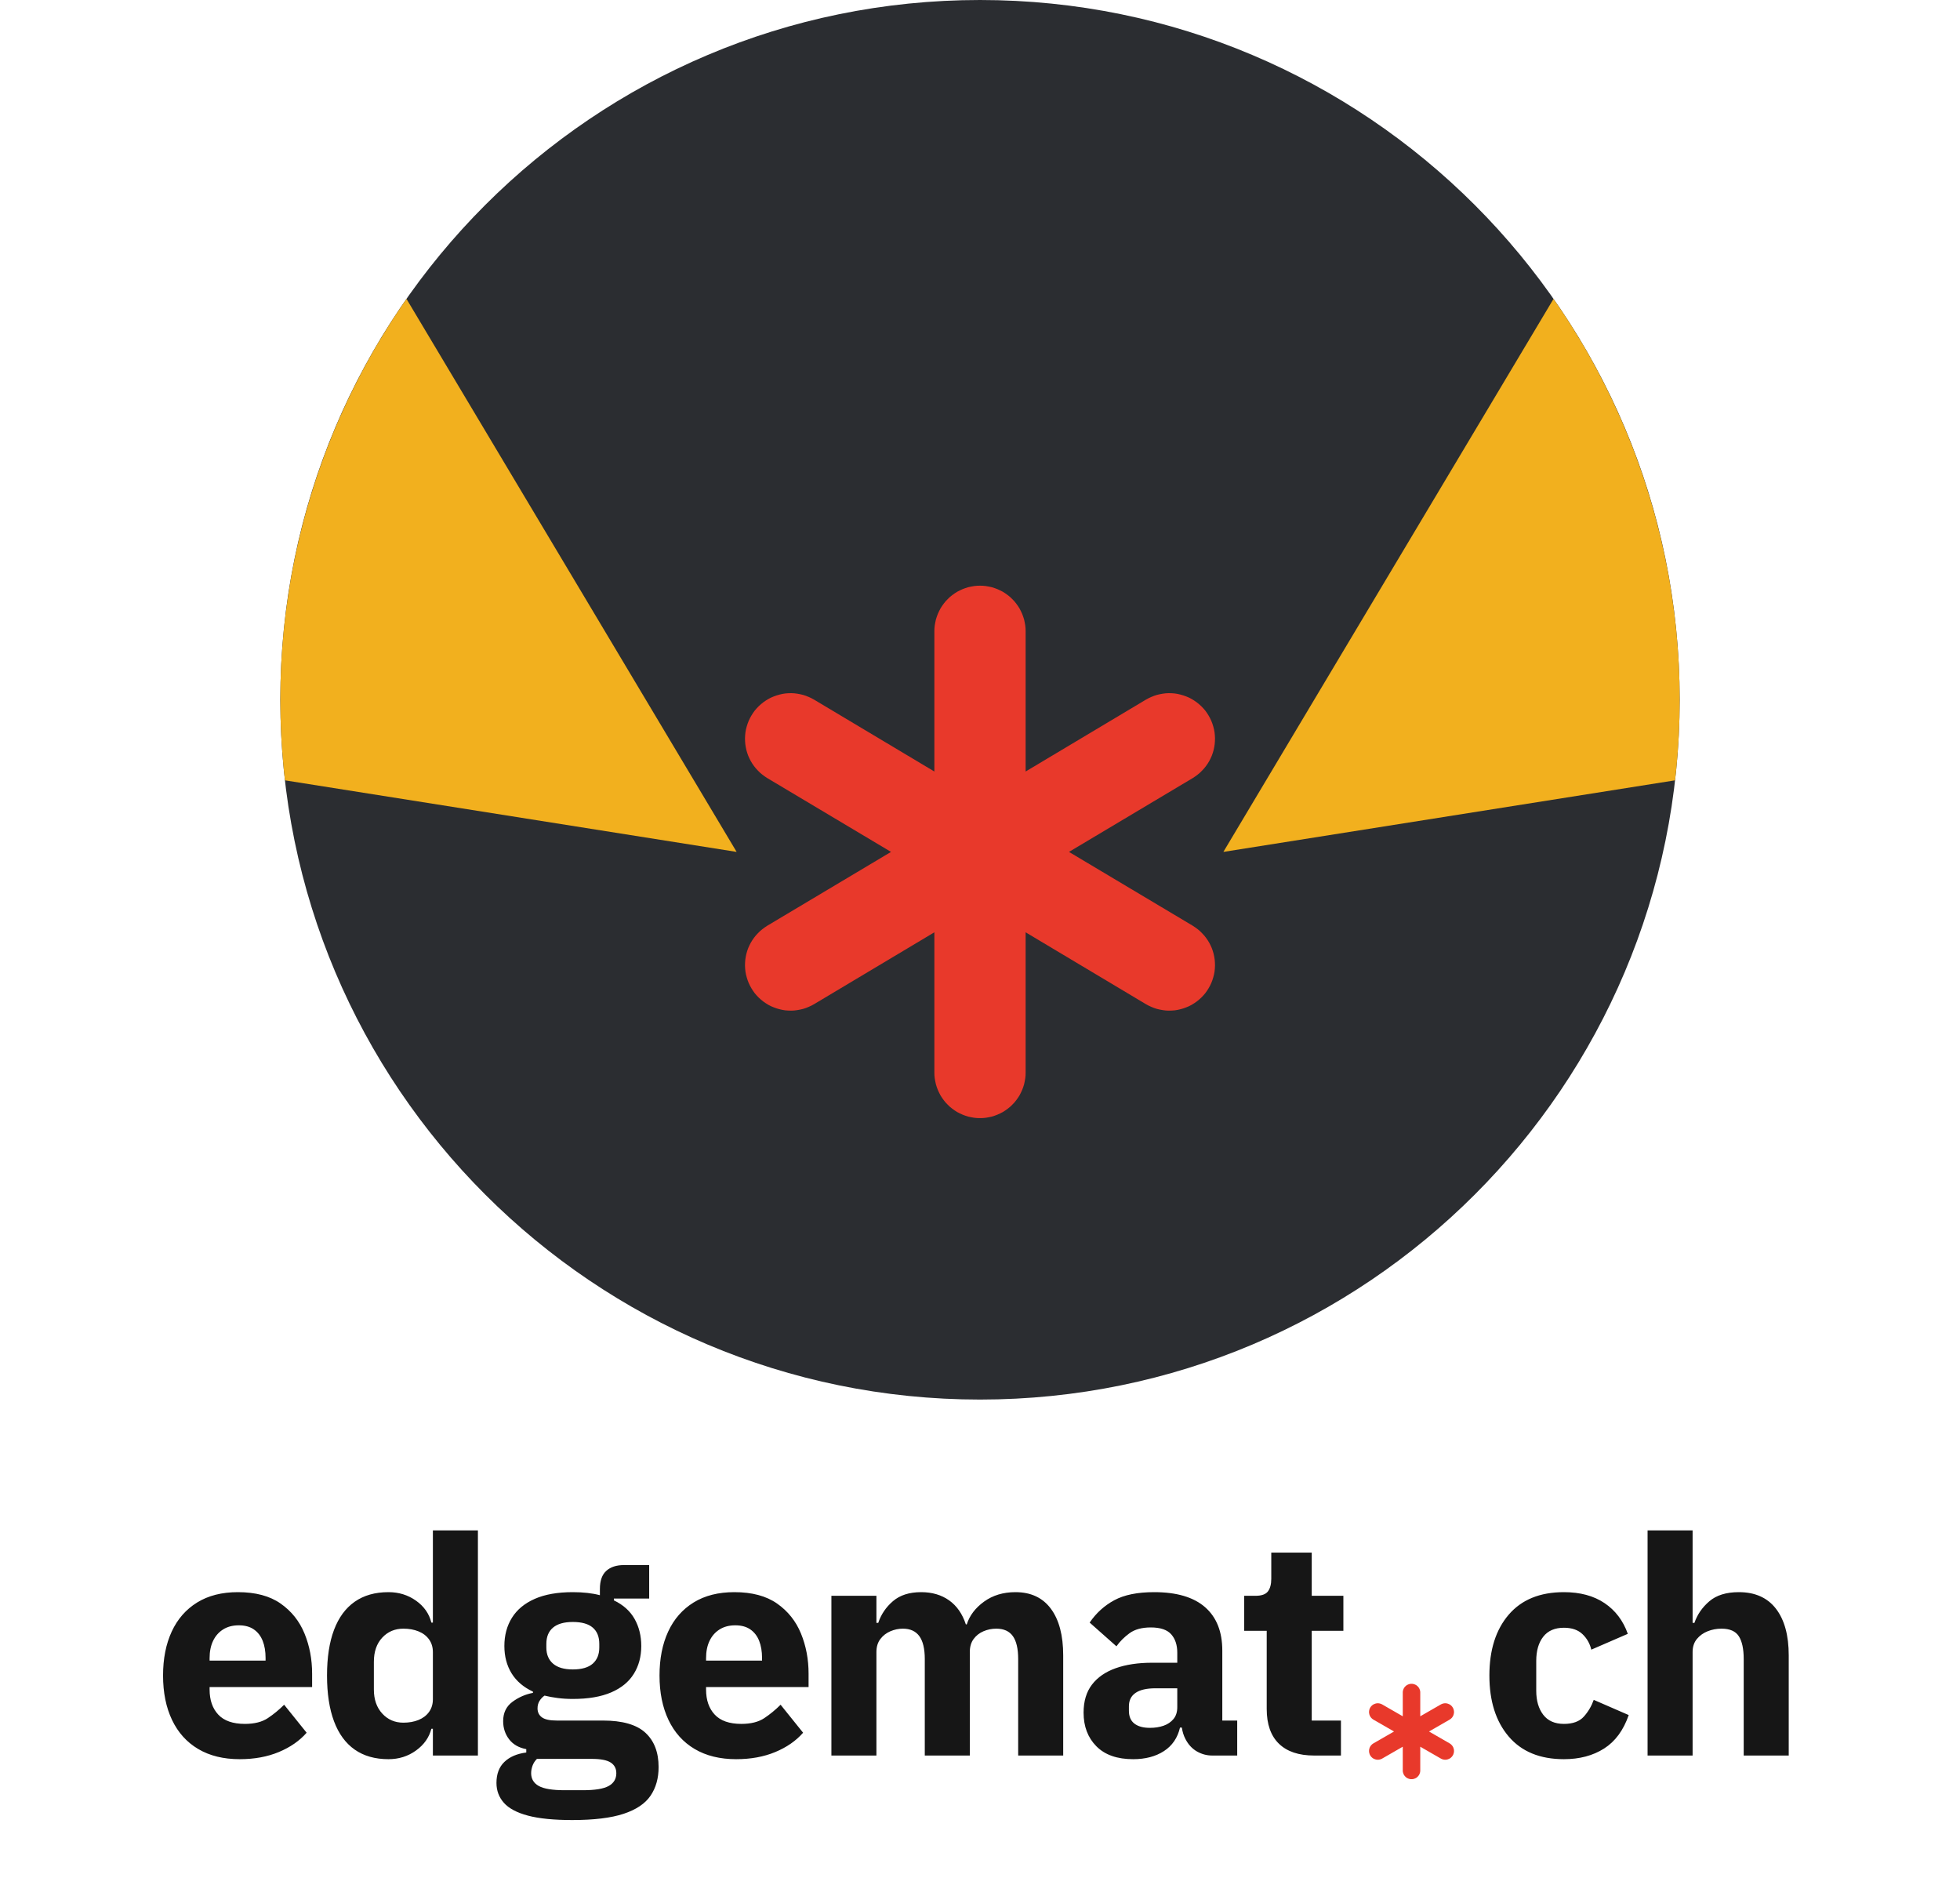
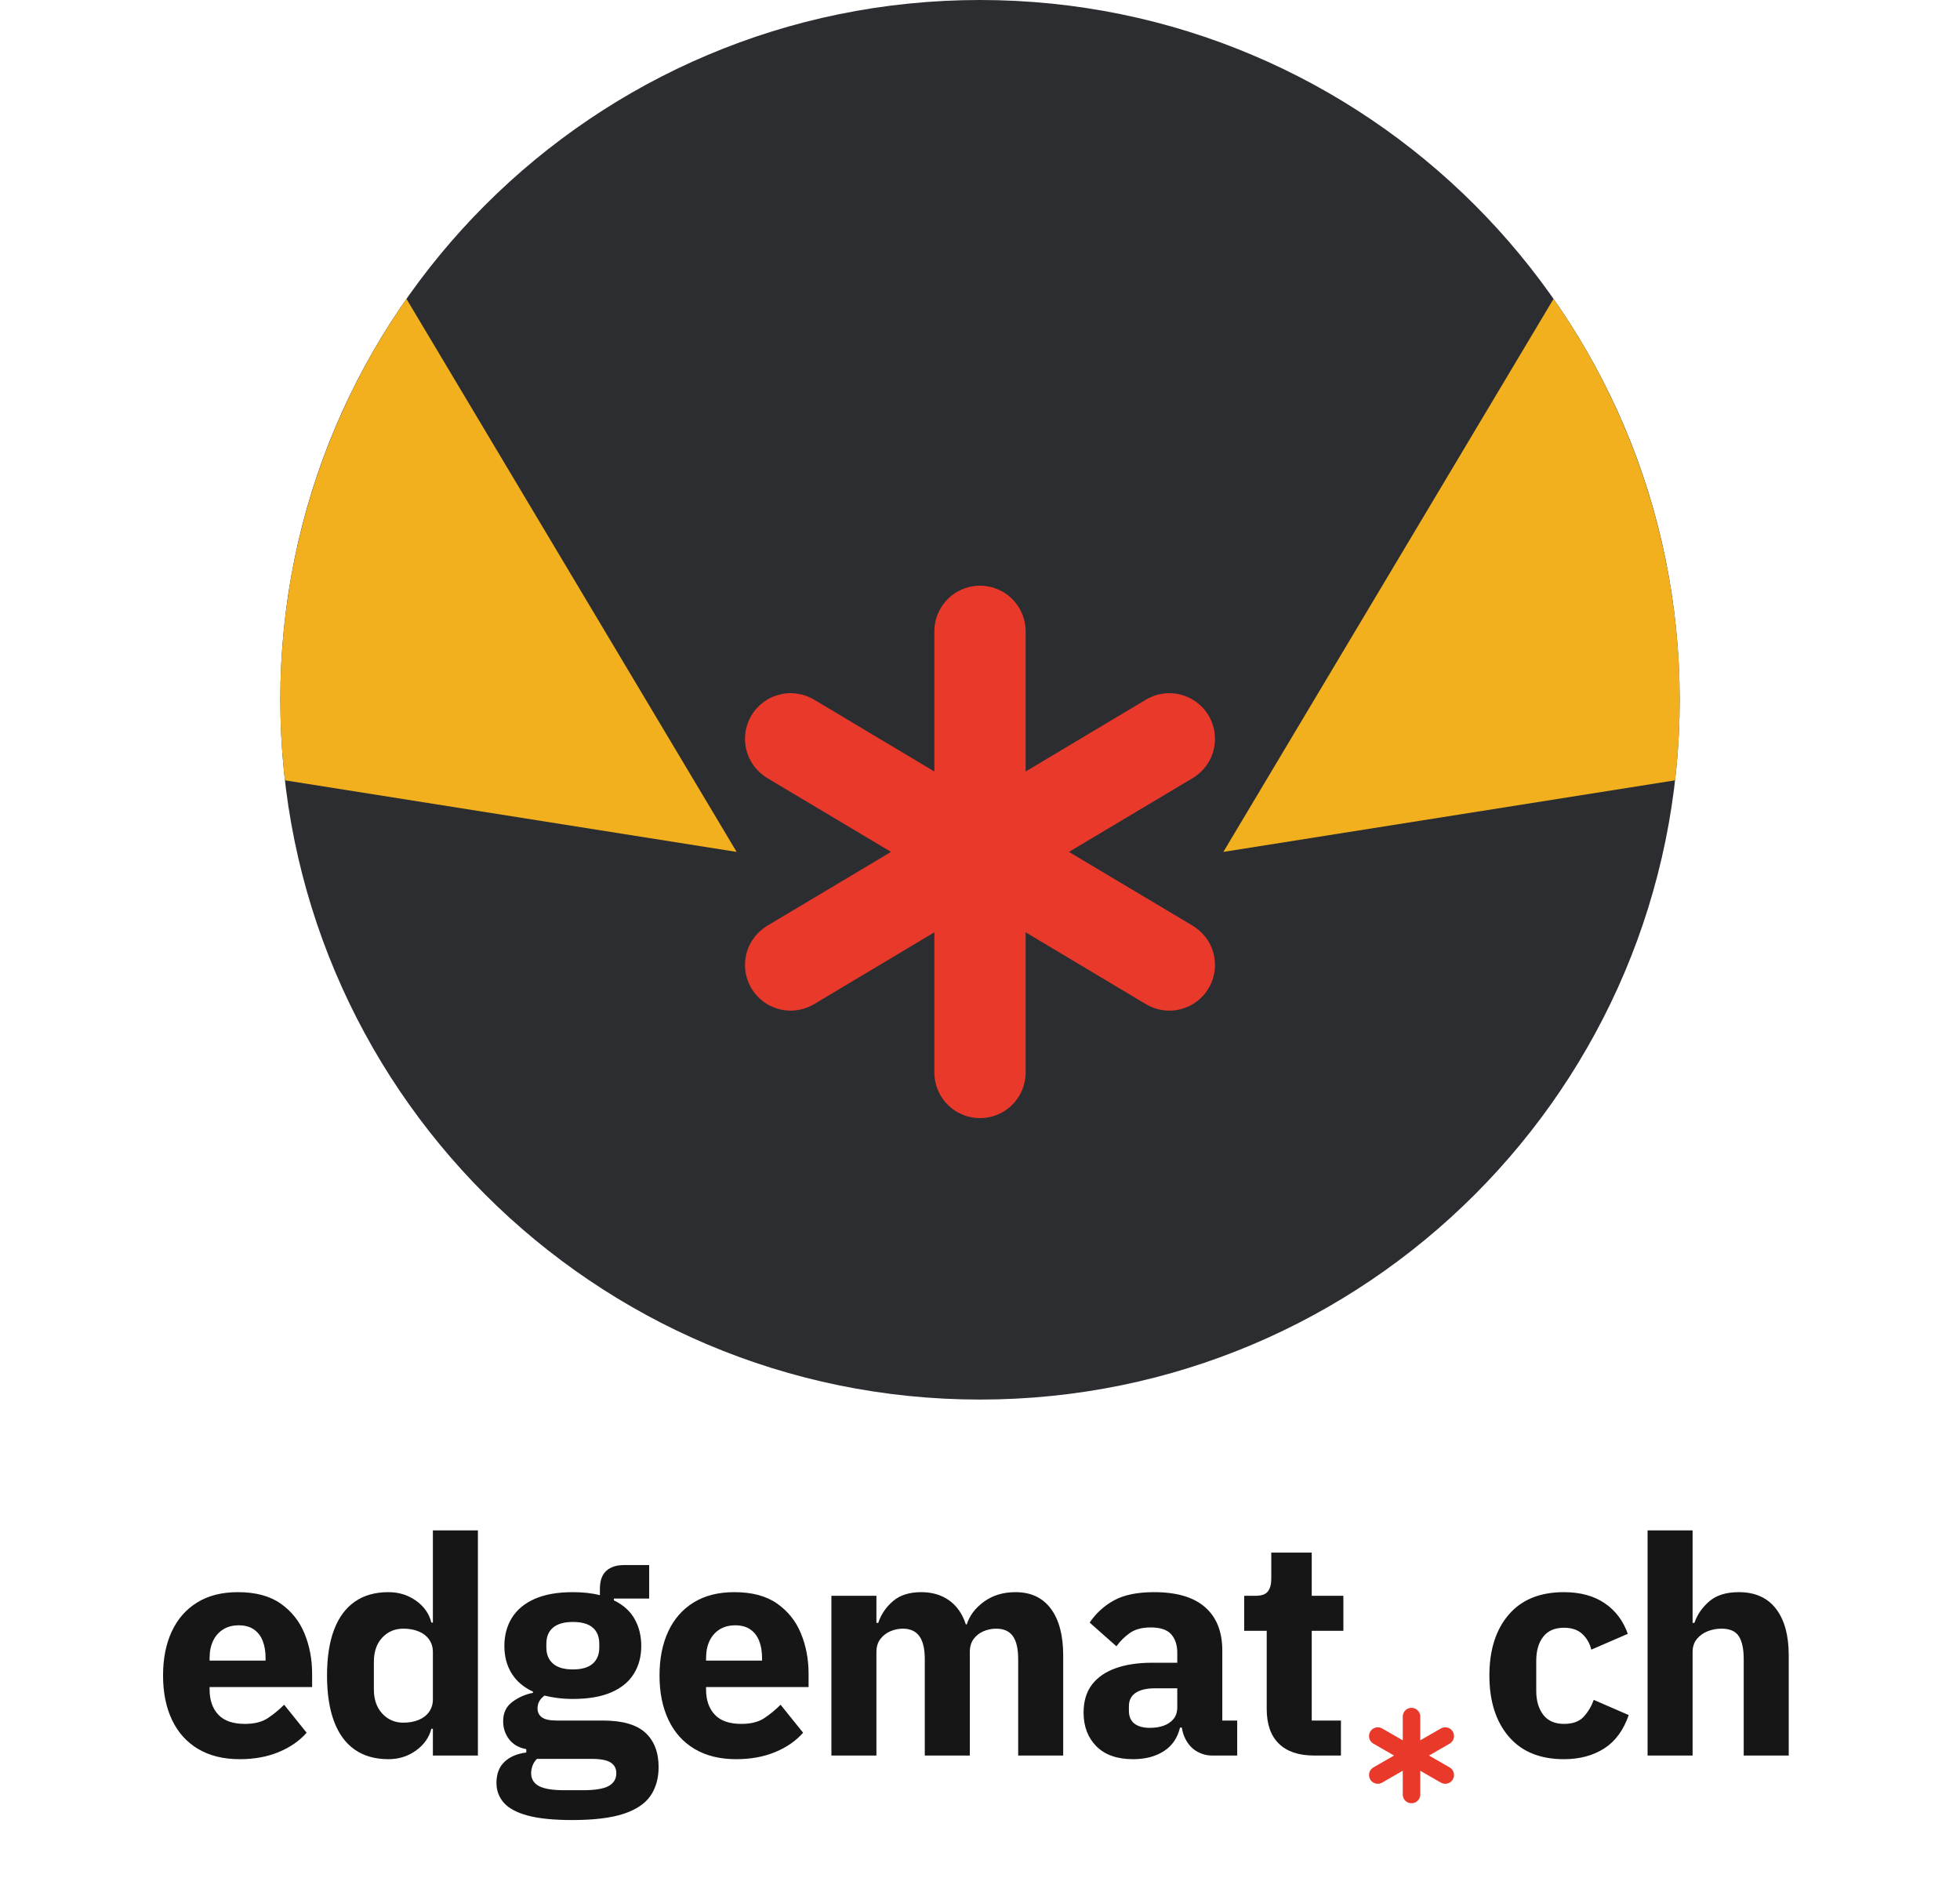
<svg xmlns="http://www.w3.org/2000/svg" width="257.72" height="249.2" viewBox="0 0 257.72 249.2">
  <g id="mark" transform="translate(28.86 -8) scale(1)">
    <circle id="ring" cx="100" cy="100" r="92" fill="#2B2D31" />
    <path id="edge-left" fill="#F2B01E" d="M68 120 L24.59 47.3 L24.14 47.95 L23.5 48.89 L22.88 49.83 L22.27 50.78 L21.68 51.74 L21.09 52.7 L20.51 53.67 L19.95 54.65 L19.4 55.64 L18.86 56.63 L18.34 57.63 L17.82 58.64 L17.32 59.65 L16.83 60.66 L16.36 61.69 L15.89 62.72 L15.44 63.75 L15 64.79 L14.58 65.84 L14.16 66.89 L13.76 67.95 L13.38 69.01 L13 70.07 L12.64 71.14 L12.3 72.22 L11.96 73.29 L11.64 74.38 L11.33 75.46 L11.04 76.55 L10.76 77.65 L10.49 78.74 L10.24 79.84 L9.99 80.95 L9.77 82.05 L9.55 83.16 L9.35 84.27 L9.17 85.39 L9 86.5 L8.84 87.62 L8.69 88.74 L8.56 89.86 L8.44 90.98 L8.34 92.11 L8.25 93.23 L8.17 94.36 L8.11 95.49 L8.06 96.61 L8.03 97.74 L8.01 98.87 L8 100 L8.01 101.13 L8.03 102.26 L8.06 103.39 L8.11 104.51 L8.17 105.64 L8.25 106.77 L8.34 107.89 L8.44 109.02 L8.56 110.14 L8.61 110.59 Z" />
    <path id="edge-right" fill="#F2B01E" d="M132 120 L191.39 110.59 L191.44 110.14 L191.56 109.02 L191.66 107.89 L191.75 106.77 L191.83 105.64 L191.89 104.51 L191.94 103.39 L191.97 102.26 L191.99 101.13 L192 100 L191.99 98.87 L191.97 97.74 L191.94 96.61 L191.89 95.49 L191.83 94.36 L191.75 93.23 L191.66 92.11 L191.56 90.98 L191.44 89.86 L191.31 88.74 L191.16 87.62 L191 86.5 L190.83 85.39 L190.65 84.27 L190.45 83.16 L190.23 82.05 L190.01 80.95 L189.76 79.84 L189.51 78.74 L189.24 77.65 L188.96 76.55 L188.67 75.46 L188.36 74.38 L188.04 73.29 L187.7 72.22 L187.36 71.14 L187 70.07 L186.62 69.01 L186.24 67.95 L185.84 66.89 L185.42 65.84 L185 64.79 L184.56 63.75 L184.11 62.72 L183.64 61.69 L183.17 60.66 L182.68 59.65 L182.18 58.64 L181.66 57.63 L181.14 56.63 L180.6 55.64 L180.05 54.65 L179.49 53.67 L178.91 52.7 L178.32 51.74 L177.73 50.78 L177.12 49.83 L176.5 48.89 L175.86 47.95 L175.41 47.3 Z" />
    <path id="spark" fill="#E8392B" d="M94.01 149.39 L94.05 149.78 L94.12 150.17 L94.2 150.55 L94.32 150.93 L94.46 151.3 L94.62 151.65 L94.8 152 L95.01 152.33 L95.24 152.65 L95.49 152.96 L95.76 153.24 L96.04 153.51 L96.35 153.76 L96.67 153.99 L97 154.2 L97.35 154.38 L97.7 154.54 L98.07 154.68 L98.45 154.8 L98.83 154.88 L99.22 154.95 L99.61 154.99 L100 155 L100.39 154.99 L100.78 154.95 L101.17 154.88 L101.55 154.8 L101.93 154.68 L102.3 154.54 L102.65 154.38 L103 154.2 L103.33 153.99 L103.65 153.76 L103.96 153.51 L104.24 153.24 L104.51 152.96 L104.76 152.65 L104.99 152.33 L105.2 152 L105.38 151.65 L105.54 151.3 L105.68 150.93 L105.8 150.55 L105.88 150.17 L105.95 149.78 L105.99 149.39 L106 149 L106 130.57 L121.82 140.02 L122.17 140.21 L122.52 140.37 L122.89 140.52 L123.26 140.64 L123.64 140.73 L124.03 140.8 L124.42 140.85 L124.81 140.87 L125.2 140.86 L125.6 140.83 L125.98 140.77 L126.37 140.68 L126.75 140.57 L127.11 140.44 L127.47 140.29 L127.82 140.11 L128.16 139.9 L128.48 139.68 L128.79 139.43 L129.08 139.17 L129.35 138.89 L129.61 138.59 L129.84 138.27 L130.05 137.94 L130.24 137.6 L130.41 137.24 L130.55 136.88 L130.67 136.5 L130.77 136.12 L130.84 135.74 L130.88 135.35 L130.9 134.95 L130.89 134.56 L130.86 134.17 L130.8 133.78 L130.72 133.4 L130.61 133.02 L130.48 132.65 L130.32 132.29 L130.14 131.94 L129.94 131.61 L129.71 131.28 L129.47 130.98 L129.2 130.69 L128.92 130.41 L128.62 130.16 L128.31 129.93 L127.98 129.71 L111.7 120 L127.98 110.29 L128.31 110.07 L128.62 109.84 L128.92 109.59 L129.2 109.31 L129.47 109.02 L129.71 108.72 L129.94 108.39 L130.14 108.06 L130.32 107.71 L130.48 107.35 L130.61 106.98 L130.72 106.6 L130.8 106.22 L130.86 105.83 L130.89 105.44 L130.9 105.05 L130.88 104.65 L130.84 104.26 L130.77 103.88 L130.67 103.5 L130.55 103.12 L130.41 102.76 L130.24 102.4 L130.05 102.06 L129.84 101.73 L129.61 101.41 L129.35 101.11 L129.08 100.83 L128.79 100.57 L128.48 100.32 L128.16 100.1 L127.82 99.89 L127.47 99.71 L127.11 99.56 L126.75 99.43 L126.37 99.32 L125.98 99.23 L125.6 99.17 L125.2 99.14 L124.81 99.13 L124.42 99.15 L124.03 99.2 L123.64 99.27 L123.26 99.36 L122.89 99.48 L122.52 99.63 L122.17 99.79 L121.82 99.98 L106 109.43 L106 91 L105.99 90.61 L105.95 90.22 L105.88 89.83 L105.8 89.45 L105.68 89.07 L105.54 88.7 L105.38 88.35 L105.2 88 L104.99 87.67 L104.76 87.35 L104.51 87.04 L104.24 86.76 L103.96 86.49 L103.65 86.24 L103.33 86.01 L103 85.8 L102.65 85.62 L102.3 85.46 L101.93 85.32 L101.55 85.2 L101.17 85.12 L100.78 85.05 L100.39 85.01 L100 85 L99.61 85.01 L99.22 85.05 L98.83 85.12 L98.45 85.2 L98.07 85.32 L97.7 85.46 L97.35 85.62 L97 85.8 L96.67 86.01 L96.35 86.24 L96.04 86.49 L95.76 86.76 L95.49 87.04 L95.24 87.35 L95.01 87.67 L94.8 88 L94.62 88.35 L94.46 88.7 L94.32 89.07 L94.2 89.45 L94.12 89.83 L94.05 90.22 L94.01 90.61 L94 91 L94 109.43 L78.18 99.98 L77.83 99.79 L77.48 99.63 L77.11 99.48 L76.74 99.36 L76.36 99.27 L75.97 99.2 L75.58 99.15 L75.19 99.13 L74.8 99.14 L74.4 99.17 L74.02 99.23 L73.63 99.32 L73.25 99.43 L72.89 99.56 L72.53 99.71 L72.18 99.89 L71.84 100.1 L71.52 100.32 L71.21 100.57 L70.92 100.83 L70.65 101.11 L70.39 101.41 L70.16 101.73 L69.95 102.06 L69.76 102.4 L69.59 102.76 L69.45 103.12 L69.33 103.5 L69.23 103.88 L69.16 104.26 L69.12 104.65 L69.1 105.05 L69.11 105.44 L69.14 105.83 L69.2 106.22 L69.28 106.6 L69.39 106.98 L69.52 107.35 L69.68 107.71 L69.86 108.06 L70.06 108.39 L70.29 108.72 L70.53 109.02 L70.8 109.31 L71.08 109.59 L71.38 109.84 L71.69 110.07 L72.02 110.29 L88.3 120 L72.02 129.71 L71.69 129.93 L71.38 130.16 L71.08 130.41 L70.8 130.69 L70.53 130.98 L70.29 131.28 L70.06 131.61 L69.86 131.94 L69.68 132.29 L69.52 132.65 L69.39 133.02 L69.28 133.4 L69.2 133.78 L69.14 134.17 L69.11 134.56 L69.1 134.95 L69.12 135.35 L69.16 135.74 L69.23 136.12 L69.33 136.5 L69.45 136.88 L69.59 137.24 L69.76 137.6 L69.95 137.94 L70.16 138.27 L70.39 138.59 L70.65 138.89 L70.92 139.17 L71.21 139.43 L71.52 139.68 L71.84 139.9 L72.18 140.11 L72.53 140.29 L72.89 140.44 L73.25 140.57 L73.63 140.68 L74.02 140.77 L74.4 140.83 L74.8 140.86 L75.19 140.87 L75.58 140.85 L75.97 140.8 L76.36 140.73 L76.74 140.64 L77.11 140.52 L77.48 140.37 L77.83 140.21 L78.18 140.02 L94 130.57 L94 149 Z" />
  </g>
  <path id="wordmark" fill="#161616" d="M31.52 231.28Q28.32 231.28 26.06 229.94Q23.8 228.6 22.62 226.12Q21.44 223.64 21.44 220.28Q21.44 216.96 22.58 214.5Q23.72 212.04 25.92 210.68Q28.12 209.32 31.28 209.32Q34.76 209.32 36.9 210.82Q39.04 212.32 40.04 214.76Q41.04 217.2 41.04 220.04V221.8H27.56V222.12Q27.56 224.2 28.7 225.42Q29.84 226.64 32.2 226.64Q34.08 226.64 35.22 225.88Q36.36 225.12 37.36 224.12L40.32 227.8Q38.92 229.4 36.66 230.34Q34.4 231.28 31.52 231.28ZM31.4 213.68Q30.2 213.68 29.34 214.22Q28.48 214.76 28.02 215.72Q27.56 216.68 27.56 218.0V218.32H34.92V217.96Q34.92 216.68 34.54 215.72Q34.16 214.76 33.38 214.22Q32.6 213.68 31.4 213.68Z M56.92 230.8V227.28H56.72Q56.28 229.0 54.7 230.14Q53.12 231.28 51.08 231.28Q48.44 231.28 46.64 230.02Q44.84 228.76 43.92 226.3Q43.0 223.84 43.0 220.28Q43.0 216.72 43.92 214.28Q44.84 211.84 46.64 210.58Q48.44 209.32 51.08 209.32Q53.12 209.32 54.7 210.44Q56.28 211.56 56.72 213.32H56.92V201.2H62.84V230.8ZM53.04 226.48Q54.16 226.48 55.04 226.12Q55.92 225.76 56.42 225.06Q56.92 224.36 56.92 223.4V217.2Q56.92 216.24 56.42 215.54Q55.92 214.84 55.04 214.48Q54.16 214.12 53.04 214.12Q51.36 214.12 50.26 215.3Q49.16 216.48 49.16 218.48V222.12Q49.16 224.08 50.26 225.28Q51.36 226.48 53.04 226.48Z M86.6 232.32Q86.6 234.52 85.54 236.08Q84.48 237.64 82.0 238.46Q79.52 239.28 75.24 239.28Q71.6 239.28 69.42 238.7Q67.24 238.12 66.26 237.02Q65.28 235.92 65.28 234.4Q65.28 232.64 66.32 231.64Q67.36 230.64 69.2 230.4V229.96Q67.72 229.68 66.94 228.66Q66.16 227.64 66.16 226.28Q66.16 224.64 67.38 223.74Q68.6 222.84 70.08 222.56V222.4Q68.2 221.52 67.26 219.98Q66.32 218.44 66.32 216.4Q66.32 214.28 67.32 212.68Q68.32 211.08 70.32 210.2Q72.32 209.32 75.32 209.32Q76.32 209.32 77.22 209.42Q78.12 209.52 78.88 209.72V208.92Q78.88 207.28 79.72 206.52Q80.56 205.76 82.04 205.76H85.36V210.16H80.72V210.4Q82.56 211.28 83.44 212.84Q84.32 214.4 84.32 216.4Q84.32 218.48 83.34 220.06Q82.36 221.64 80.36 222.5Q78.36 223.36 75.32 223.36Q74.28 223.36 73.34 223.24Q72.4 223.12 71.6 222.92Q71.2 223.2 70.94 223.62Q70.68 224.04 70.68 224.6Q70.68 225.36 71.26 225.78Q71.84 226.2 73.2 226.2H79.28Q83.12 226.2 84.86 227.8Q86.6 229.4 86.6 232.32ZM81.04 233.12Q81.04 232.2 80.3 231.72Q79.56 231.24 77.8 231.24H70.6Q70.2 231.64 70.02 232.14Q69.84 232.64 69.84 233.12Q69.84 234.24 70.84 234.8Q71.84 235.36 74.24 235.36H76.64Q79.04 235.36 80.04 234.8Q81.04 234.24 81.04 233.12ZM75.32 219.48Q77.08 219.48 77.94 218.72Q78.8 217.96 78.8 216.6V216.12Q78.8 214.72 77.94 213.98Q77.08 213.24 75.32 213.24Q73.6 213.24 72.72 213.98Q71.84 214.72 71.84 216.12V216.6Q71.84 217.96 72.72 218.72Q73.6 219.48 75.32 219.48Z M96.8 231.28Q93.6 231.28 91.34 229.94Q89.08 228.6 87.9 226.12Q86.72 223.64 86.72 220.28Q86.72 216.96 87.86 214.5Q89.0 212.04 91.2 210.68Q93.4 209.32 96.56 209.32Q100.04 209.32 102.18 210.82Q104.32 212.32 105.32 214.76Q106.32 217.2 106.32 220.04V221.8H92.84V222.12Q92.84 224.2 93.98 225.42Q95.12 226.64 97.48 226.64Q99.36 226.64 100.5 225.88Q101.64 225.12 102.64 224.12L105.6 227.8Q104.2 229.4 101.94 230.34Q99.68 231.28 96.8 231.28ZM96.68 213.68Q95.48 213.68 94.62 214.22Q93.76 214.76 93.3 215.72Q92.84 216.68 92.84 218.0V218.32H100.2V217.96Q100.2 216.68 99.82 215.72Q99.44 214.76 98.66 214.22Q97.88 213.68 96.68 213.68Z M115.24 230.8H109.32V209.8H115.24V213.36H115.48Q116.04 211.68 117.42 210.5Q118.8 209.32 121.12 209.32Q123.28 209.32 124.8 210.4Q126.32 211.48 127.0 213.56H127.12Q127.68 211.8 129.4 210.56Q131.12 209.32 133.52 209.32Q136.56 209.32 138.18 211.5Q139.8 213.68 139.8 217.64V230.8H133.88V218.12Q133.88 216.08 133.18 215.1Q132.48 214.12 131.0 214.12Q130.12 214.12 129.32 214.46Q128.52 214.8 128.02 215.48Q127.52 216.16 127.52 217.2V230.8H121.6V218.12Q121.6 216.08 120.88 215.1Q120.16 214.12 118.72 214.12Q117.88 214.12 117.08 214.46Q116.28 214.8 115.76 215.48Q115.24 216.16 115.24 217.2Z M162.68 230.8H159.4Q158.32 230.8 157.38 230.26Q156.44 229.72 155.88 228.64Q155.52 227.96 155.4 227.12H155.16Q154.68 229.16 153.04 230.22Q151.4 231.28 149.0 231.28Q145.84 231.28 144.16 229.58Q142.48 227.88 142.48 225.16Q142.48 222.92 143.58 221.48Q144.68 220.04 146.7 219.32Q148.72 218.6 151.48 218.6H154.8V217.28Q154.8 215.76 154.0 214.86Q153.2 213.96 151.32 213.96Q149.56 213.96 148.52 214.72Q147.48 215.48 146.8 216.44L143.28 213.32Q144.56 211.44 146.52 210.38Q148.48 209.32 151.76 209.32Q156.2 209.32 158.46 211.3Q160.72 213.28 160.72 217.0V226.2H162.68ZM154.8 221.96H151.92Q150.2 221.96 149.32 222.56Q148.44 223.16 148.44 224.32V224.92Q148.44 226.04 149.16 226.6Q149.88 227.16 151.2 227.16Q152.2 227.16 153.0 226.88Q153.8 226.6 154.3 226.0Q154.8 225.4 154.8 224.44Z M176.32 230.8H172.8Q169.76 230.8 168.16 229.24Q166.56 227.68 166.56 224.68V214.4H163.6V209.8H165.08Q166.28 209.8 166.72 209.22Q167.16 208.64 167.16 207.56V204.12H172.48V209.8H176.64V214.4H172.48V226.2H176.32Z M205.64 231.28Q200.92 231.28 198.38 228.3Q195.84 225.32 195.84 220.28Q195.84 215.24 198.38 212.28Q200.92 209.32 205.64 209.32Q208.84 209.32 210.98 210.76Q213.12 212.2 214.04 214.8L209.24 216.88Q208.96 215.68 208.08 214.84Q207.2 214.0 205.64 214.0Q203.84 214.0 202.92 215.18Q202.0 216.36 202.0 218.36V222.28Q202.0 224.24 202.92 225.44Q203.84 226.64 205.64 226.64Q207.4 226.64 208.26 225.68Q209.12 224.72 209.56 223.48L214.16 225.48Q213.12 228.48 210.92 229.88Q208.72 231.28 205.64 231.28Z M216.64 230.8V201.2H222.56V213.36H222.8Q223.36 211.72 224.76 210.52Q226.16 209.32 228.64 209.32Q231.84 209.32 233.52 211.5Q235.2 213.68 235.2 217.64V230.8H229.28V218.12Q229.28 216.12 228.64 215.12Q228.0 214.12 226.36 214.12Q225.4 214.12 224.54 214.46Q223.68 214.8 223.12 215.48Q222.56 216.16 222.56 217.2V230.8Z" />
-   <path id="spark-dot" fill="#E8392B" d="M184.45 232.84 L184.46 232.91 L184.47 232.98 L184.49 233.06 L184.51 233.13 L184.54 233.2 L184.57 233.27 L184.6 233.34 L184.64 233.4 L184.69 233.46 L184.73 233.52 L184.79 233.57 L184.84 233.63 L184.9 233.67 L184.96 233.72 L185.02 233.76 L185.09 233.79 L185.16 233.82 L185.23 233.85 L185.3 233.87 L185.38 233.89 L185.45 233.9 L185.52 233.91 L185.6 233.91 L185.68 233.91 L185.75 233.9 L185.82 233.89 L185.9 233.87 L185.97 233.85 L186.04 233.82 L186.11 233.79 L186.18 233.76 L186.24 233.72 L186.3 233.67 L186.36 233.63 L186.41 233.57 L186.47 233.52 L186.51 233.46 L186.56 233.4 L186.6 233.34 L186.63 233.27 L186.66 233.2 L186.69 233.13 L186.71 233.06 L186.73 232.98 L186.74 232.91 L186.75 232.84 L186.75 232.76 L186.75 229.64 L189.46 231.2 L189.52 231.23 L189.59 231.26 L189.66 231.29 L189.74 231.31 L189.81 231.33 L189.88 231.34 L189.96 231.35 L190.03 231.35 L190.11 231.35 L190.18 231.34 L190.26 231.33 L190.33 231.31 L190.4 231.29 L190.47 231.26 L190.54 231.23 L190.61 231.2 L190.67 231.16 L190.74 231.11 L190.79 231.07 L190.85 231.01 L190.9 230.96 L190.95 230.9 L190.99 230.84 L191.03 230.78 L191.07 230.71 L191.1 230.64 L191.12 230.57 L191.15 230.5 L191.16 230.42 L191.18 230.35 L191.18 230.28 L191.19 230.2 L191.18 230.12 L191.18 230.05 L191.16 229.98 L191.15 229.9 L191.12 229.83 L191.1 229.76 L191.07 229.69 L191.03 229.62 L190.99 229.56 L190.95 229.5 L190.9 229.44 L190.85 229.39 L190.79 229.33 L190.74 229.29 L190.67 229.24 L190.61 229.2 L187.9 227.64 L190.61 226.08 L190.67 226.04 L190.74 225.99 L190.79 225.95 L190.85 225.89 L190.9 225.84 L190.95 225.78 L190.99 225.72 L191.03 225.66 L191.07 225.59 L191.1 225.52 L191.12 225.45 L191.15 225.38 L191.16 225.3 L191.18 225.23 L191.18 225.16 L191.19 225.08 L191.18 225 L191.18 224.93 L191.16 224.86 L191.15 224.78 L191.12 224.71 L191.1 224.64 L191.07 224.57 L191.03 224.5 L190.99 224.44 L190.95 224.38 L190.9 224.32 L190.85 224.27 L190.79 224.21 L190.74 224.17 L190.67 224.12 L190.61 224.08 L190.54 224.05 L190.47 224.02 L190.4 223.99 L190.33 223.97 L190.26 223.95 L190.18 223.94 L190.11 223.93 L190.03 223.93 L189.96 223.93 L189.88 223.94 L189.81 223.95 L189.74 223.97 L189.66 223.99 L189.59 224.02 L189.52 224.05 L189.46 224.08 L186.75 225.64 L186.75 222.52 L186.75 222.44 L186.74 222.37 L186.73 222.3 L186.71 222.22 L186.69 222.15 L186.66 222.08 L186.63 222.01 L186.6 221.94 L186.56 221.88 L186.51 221.82 L186.47 221.76 L186.41 221.71 L186.36 221.65 L186.3 221.61 L186.24 221.56 L186.18 221.52 L186.11 221.49 L186.04 221.46 L185.97 221.43 L185.9 221.41 L185.82 221.39 L185.75 221.38 L185.68 221.37 L185.6 221.37 L185.52 221.37 L185.45 221.38 L185.38 221.39 L185.3 221.41 L185.23 221.43 L185.16 221.46 L185.09 221.49 L185.02 221.52 L184.96 221.56 L184.9 221.61 L184.84 221.65 L184.79 221.71 L184.73 221.76 L184.69 221.82 L184.64 221.88 L184.6 221.94 L184.57 222.01 L184.54 222.08 L184.51 222.15 L184.49 222.22 L184.47 222.3 L184.46 222.37 L184.45 222.44 L184.45 222.52 L184.45 225.64 L181.74 224.08 L181.68 224.05 L181.61 224.02 L181.54 223.99 L181.46 223.97 L181.39 223.95 L181.32 223.94 L181.24 223.93 L181.17 223.93 L181.09 223.93 L181.02 223.94 L180.94 223.95 L180.87 223.97 L180.8 223.99 L180.73 224.02 L180.66 224.05 L180.59 224.08 L180.53 224.12 L180.46 224.17 L180.41 224.21 L180.35 224.27 L180.3 224.32 L180.25 224.38 L180.21 224.44 L180.17 224.5 L180.13 224.57 L180.1 224.64 L180.08 224.71 L180.05 224.78 L180.04 224.86 L180.02 224.93 L180.02 225 L180.01 225.08 L180.02 225.16 L180.02 225.23 L180.04 225.3 L180.05 225.38 L180.08 225.45 L180.1 225.52 L180.13 225.59 L180.17 225.66 L180.21 225.72 L180.25 225.78 L180.3 225.84 L180.35 225.89 L180.41 225.95 L180.46 225.99 L180.53 226.04 L180.59 226.08 L183.3 227.64 L180.59 229.2 L180.53 229.24 L180.46 229.29 L180.41 229.33 L180.35 229.39 L180.3 229.44 L180.25 229.5 L180.21 229.56 L180.17 229.62 L180.13 229.69 L180.1 229.76 L180.08 229.83 L180.05 229.9 L180.04 229.98 L180.02 230.05 L180.02 230.12 L180.01 230.2 L180.02 230.28 L180.02 230.35 L180.04 230.42 L180.05 230.5 L180.08 230.57 L180.1 230.64 L180.13 230.71 L180.17 230.78 L180.21 230.84 L180.25 230.9 L180.3 230.96 L180.35 231.01 L180.41 231.07 L180.46 231.11 L180.53 231.16 L180.59 231.2 L180.66 231.23 L180.73 231.26 L180.8 231.29 L180.87 231.31 L180.94 231.33 L181.02 231.34 L181.09 231.35 L181.17 231.35 L181.24 231.35 L181.32 231.34 L181.39 231.33 L181.46 231.31 L181.54 231.29 L181.61 231.26 L181.68 231.23 L181.74 231.2 L184.45 229.64 L184.45 232.76 Z" />
+   <path id="spark-dot" fill="#E8392B" d="M184.45 236 L184.46 236.07 L184.47 236.14 L184.49 236.22 L184.51 236.29 L184.54 236.36 L184.57 236.43 L184.6 236.5 L184.64 236.56 L184.69 236.62 L184.73 236.68 L184.79 236.73 L184.84 236.79 L184.9 236.83 L184.96 236.88 L185.02 236.92 L185.09 236.95 L185.16 236.98 L185.23 237.01 L185.3 237.03 L185.38 237.05 L185.45 237.06 L185.52 237.07 L185.6 237.07 L185.68 237.07 L185.75 237.06 L185.82 237.05 L185.9 237.03 L185.97 237.01 L186.04 236.98 L186.11 236.95 L186.18 236.92 L186.24 236.88 L186.3 236.83 L186.36 236.79 L186.41 236.73 L186.47 236.68 L186.51 236.62 L186.56 236.56 L186.6 236.5 L186.63 236.43 L186.66 236.36 L186.69 236.29 L186.71 236.22 L186.73 236.14 L186.74 236.07 L186.75 236 L186.75 235.92 L186.75 232.8 L189.46 234.36 L189.52 234.39 L189.59 234.42 L189.66 234.45 L189.74 234.47 L189.81 234.49 L189.88 234.5 L189.96 234.51 L190.03 234.51 L190.11 234.51 L190.18 234.5 L190.26 234.49 L190.33 234.47 L190.4 234.45 L190.47 234.42 L190.54 234.39 L190.61 234.36 L190.67 234.32 L190.74 234.27 L190.79 234.23 L190.85 234.17 L190.9 234.12 L190.95 234.06 L190.99 234 L191.03 233.94 L191.07 233.87 L191.1 233.8 L191.12 233.73 L191.15 233.66 L191.16 233.58 L191.18 233.51 L191.18 233.44 L191.19 233.36 L191.18 233.28 L191.18 233.21 L191.16 233.14 L191.15 233.06 L191.12 232.99 L191.1 232.92 L191.07 232.85 L191.03 232.78 L190.99 232.72 L190.95 232.66 L190.9 232.6 L190.85 232.55 L190.79 232.49 L190.74 232.45 L190.67 232.4 L190.61 232.36 L187.9 230.8 L190.61 229.24 L190.67 229.2 L190.74 229.15 L190.79 229.11 L190.85 229.05 L190.9 229 L190.95 228.94 L190.99 228.88 L191.03 228.82 L191.07 228.75 L191.1 228.68 L191.12 228.61 L191.15 228.54 L191.16 228.46 L191.18 228.39 L191.18 228.32 L191.19 228.24 L191.18 228.16 L191.18 228.09 L191.16 228.02 L191.15 227.94 L191.12 227.87 L191.1 227.8 L191.07 227.73 L191.03 227.66 L190.99 227.6 L190.95 227.54 L190.9 227.48 L190.85 227.43 L190.79 227.37 L190.74 227.33 L190.67 227.28 L190.61 227.24 L190.54 227.21 L190.47 227.18 L190.4 227.15 L190.33 227.13 L190.26 227.11 L190.18 227.1 L190.11 227.09 L190.03 227.09 L189.96 227.09 L189.88 227.1 L189.81 227.11 L189.74 227.13 L189.66 227.15 L189.59 227.18 L189.52 227.21 L189.46 227.24 L186.75 228.8 L186.75 225.68 L186.75 225.6 L186.74 225.53 L186.73 225.46 L186.71 225.38 L186.69 225.31 L186.66 225.24 L186.63 225.17 L186.6 225.1 L186.56 225.04 L186.51 224.98 L186.47 224.92 L186.41 224.87 L186.36 224.81 L186.3 224.77 L186.24 224.72 L186.18 224.68 L186.11 224.65 L186.04 224.62 L185.97 224.59 L185.9 224.57 L185.82 224.55 L185.75 224.54 L185.68 224.53 L185.6 224.53 L185.52 224.53 L185.45 224.54 L185.38 224.55 L185.3 224.57 L185.23 224.59 L185.16 224.62 L185.09 224.65 L185.02 224.68 L184.96 224.72 L184.9 224.77 L184.84 224.81 L184.79 224.87 L184.73 224.92 L184.69 224.98 L184.64 225.04 L184.6 225.1 L184.57 225.17 L184.54 225.24 L184.51 225.31 L184.49 225.38 L184.47 225.46 L184.46 225.53 L184.45 225.6 L184.45 225.68 L184.45 228.8 L181.74 227.24 L181.68 227.21 L181.61 227.18 L181.54 227.15 L181.46 227.13 L181.39 227.11 L181.32 227.1 L181.24 227.09 L181.17 227.09 L181.09 227.09 L181.02 227.1 L180.94 227.11 L180.87 227.13 L180.8 227.15 L180.73 227.18 L180.66 227.21 L180.59 227.24 L180.53 227.28 L180.46 227.33 L180.41 227.37 L180.35 227.43 L180.3 227.48 L180.25 227.54 L180.21 227.6 L180.17 227.66 L180.13 227.73 L180.1 227.8 L180.08 227.87 L180.05 227.94 L180.04 228.02 L180.02 228.09 L180.02 228.16 L180.01 228.24 L180.02 228.32 L180.02 228.39 L180.04 228.46 L180.05 228.54 L180.08 228.61 L180.1 228.68 L180.13 228.75 L180.17 228.82 L180.21 228.88 L180.25 228.94 L180.3 229 L180.35 229.05 L180.41 229.11 L180.46 229.15 L180.53 229.2 L180.59 229.24 L183.3 230.8 L180.59 232.36 L180.53 232.4 L180.46 232.45 L180.41 232.49 L180.35 232.55 L180.3 232.6 L180.25 232.66 L180.21 232.72 L180.17 232.78 L180.13 232.85 L180.1 232.92 L180.08 232.99 L180.05 233.06 L180.04 233.14 L180.02 233.21 L180.02 233.28 L180.01 233.36 L180.02 233.44 L180.02 233.51 L180.04 233.58 L180.05 233.66 L180.08 233.73 L180.1 233.8 L180.13 233.87 L180.17 233.94 L180.21 234 L180.25 234.06 L180.3 234.12 L180.35 234.17 L180.41 234.23 L180.46 234.27 L180.53 234.32 L180.59 234.36 L180.66 234.39 L180.73 234.42 L180.8 234.45 L180.87 234.47 L180.94 234.49 L181.02 234.5 L181.09 234.51 L181.17 234.51 L181.24 234.51 L181.32 234.5 L181.39 234.49 L181.46 234.47 L181.54 234.45 L181.61 234.42 L181.68 234.39 L181.74 234.36 L184.45 232.8 L184.45 235.92 Z" />
</svg>
